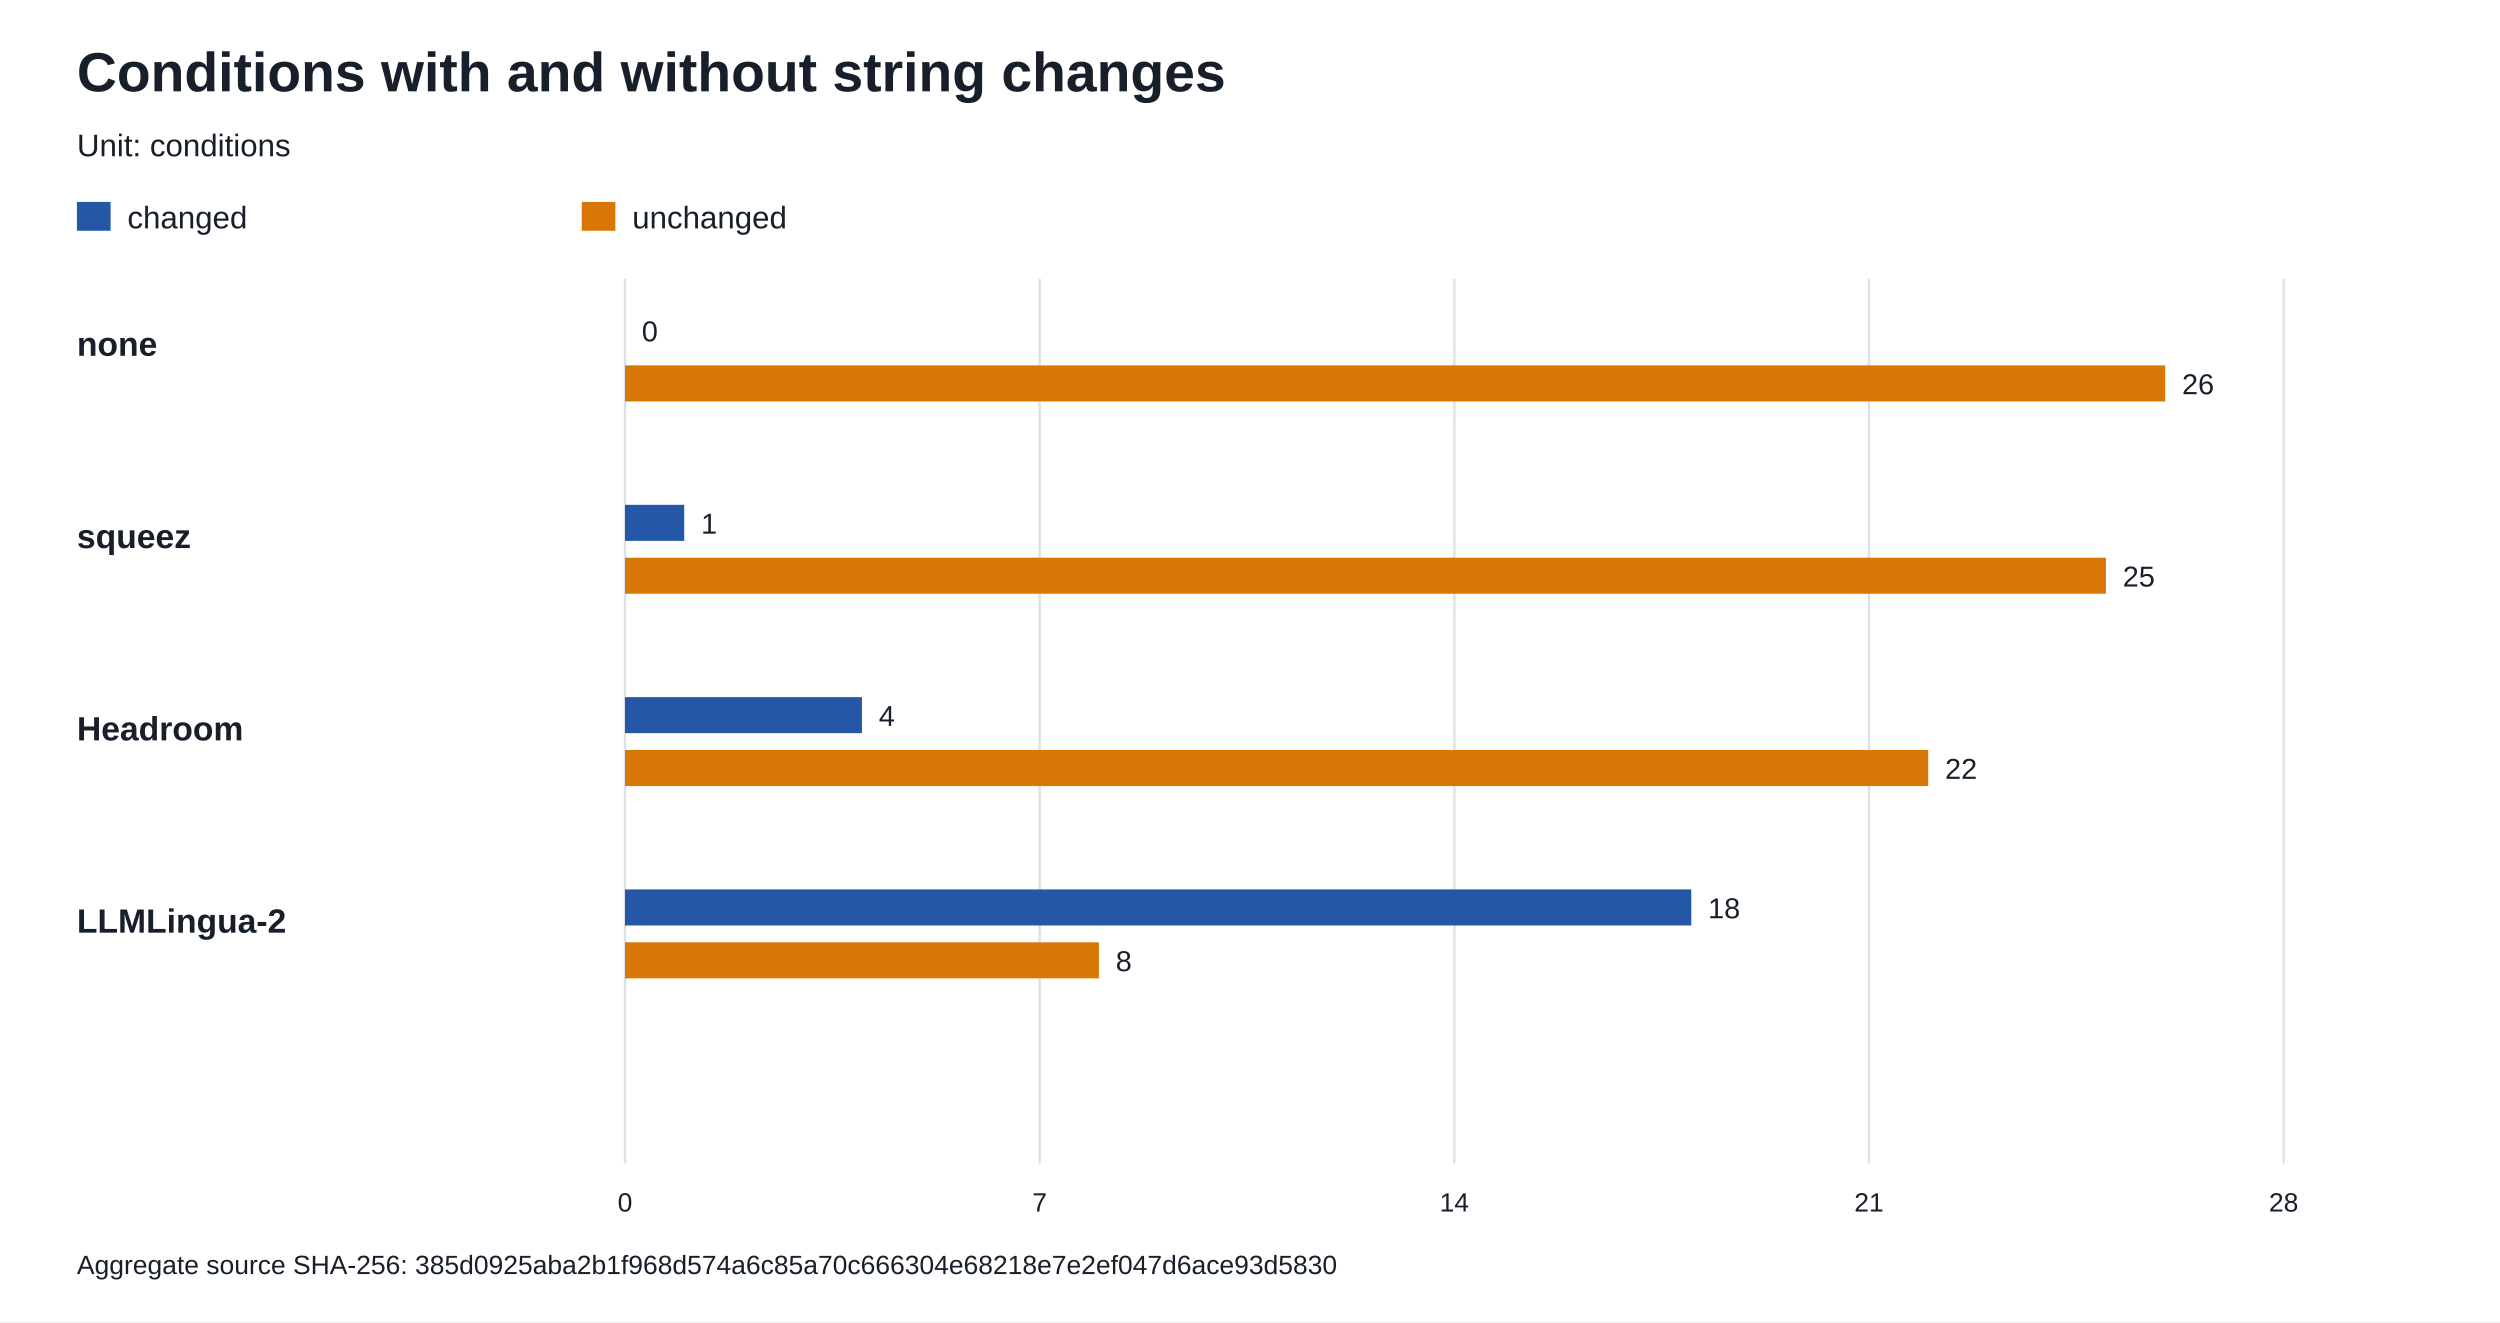
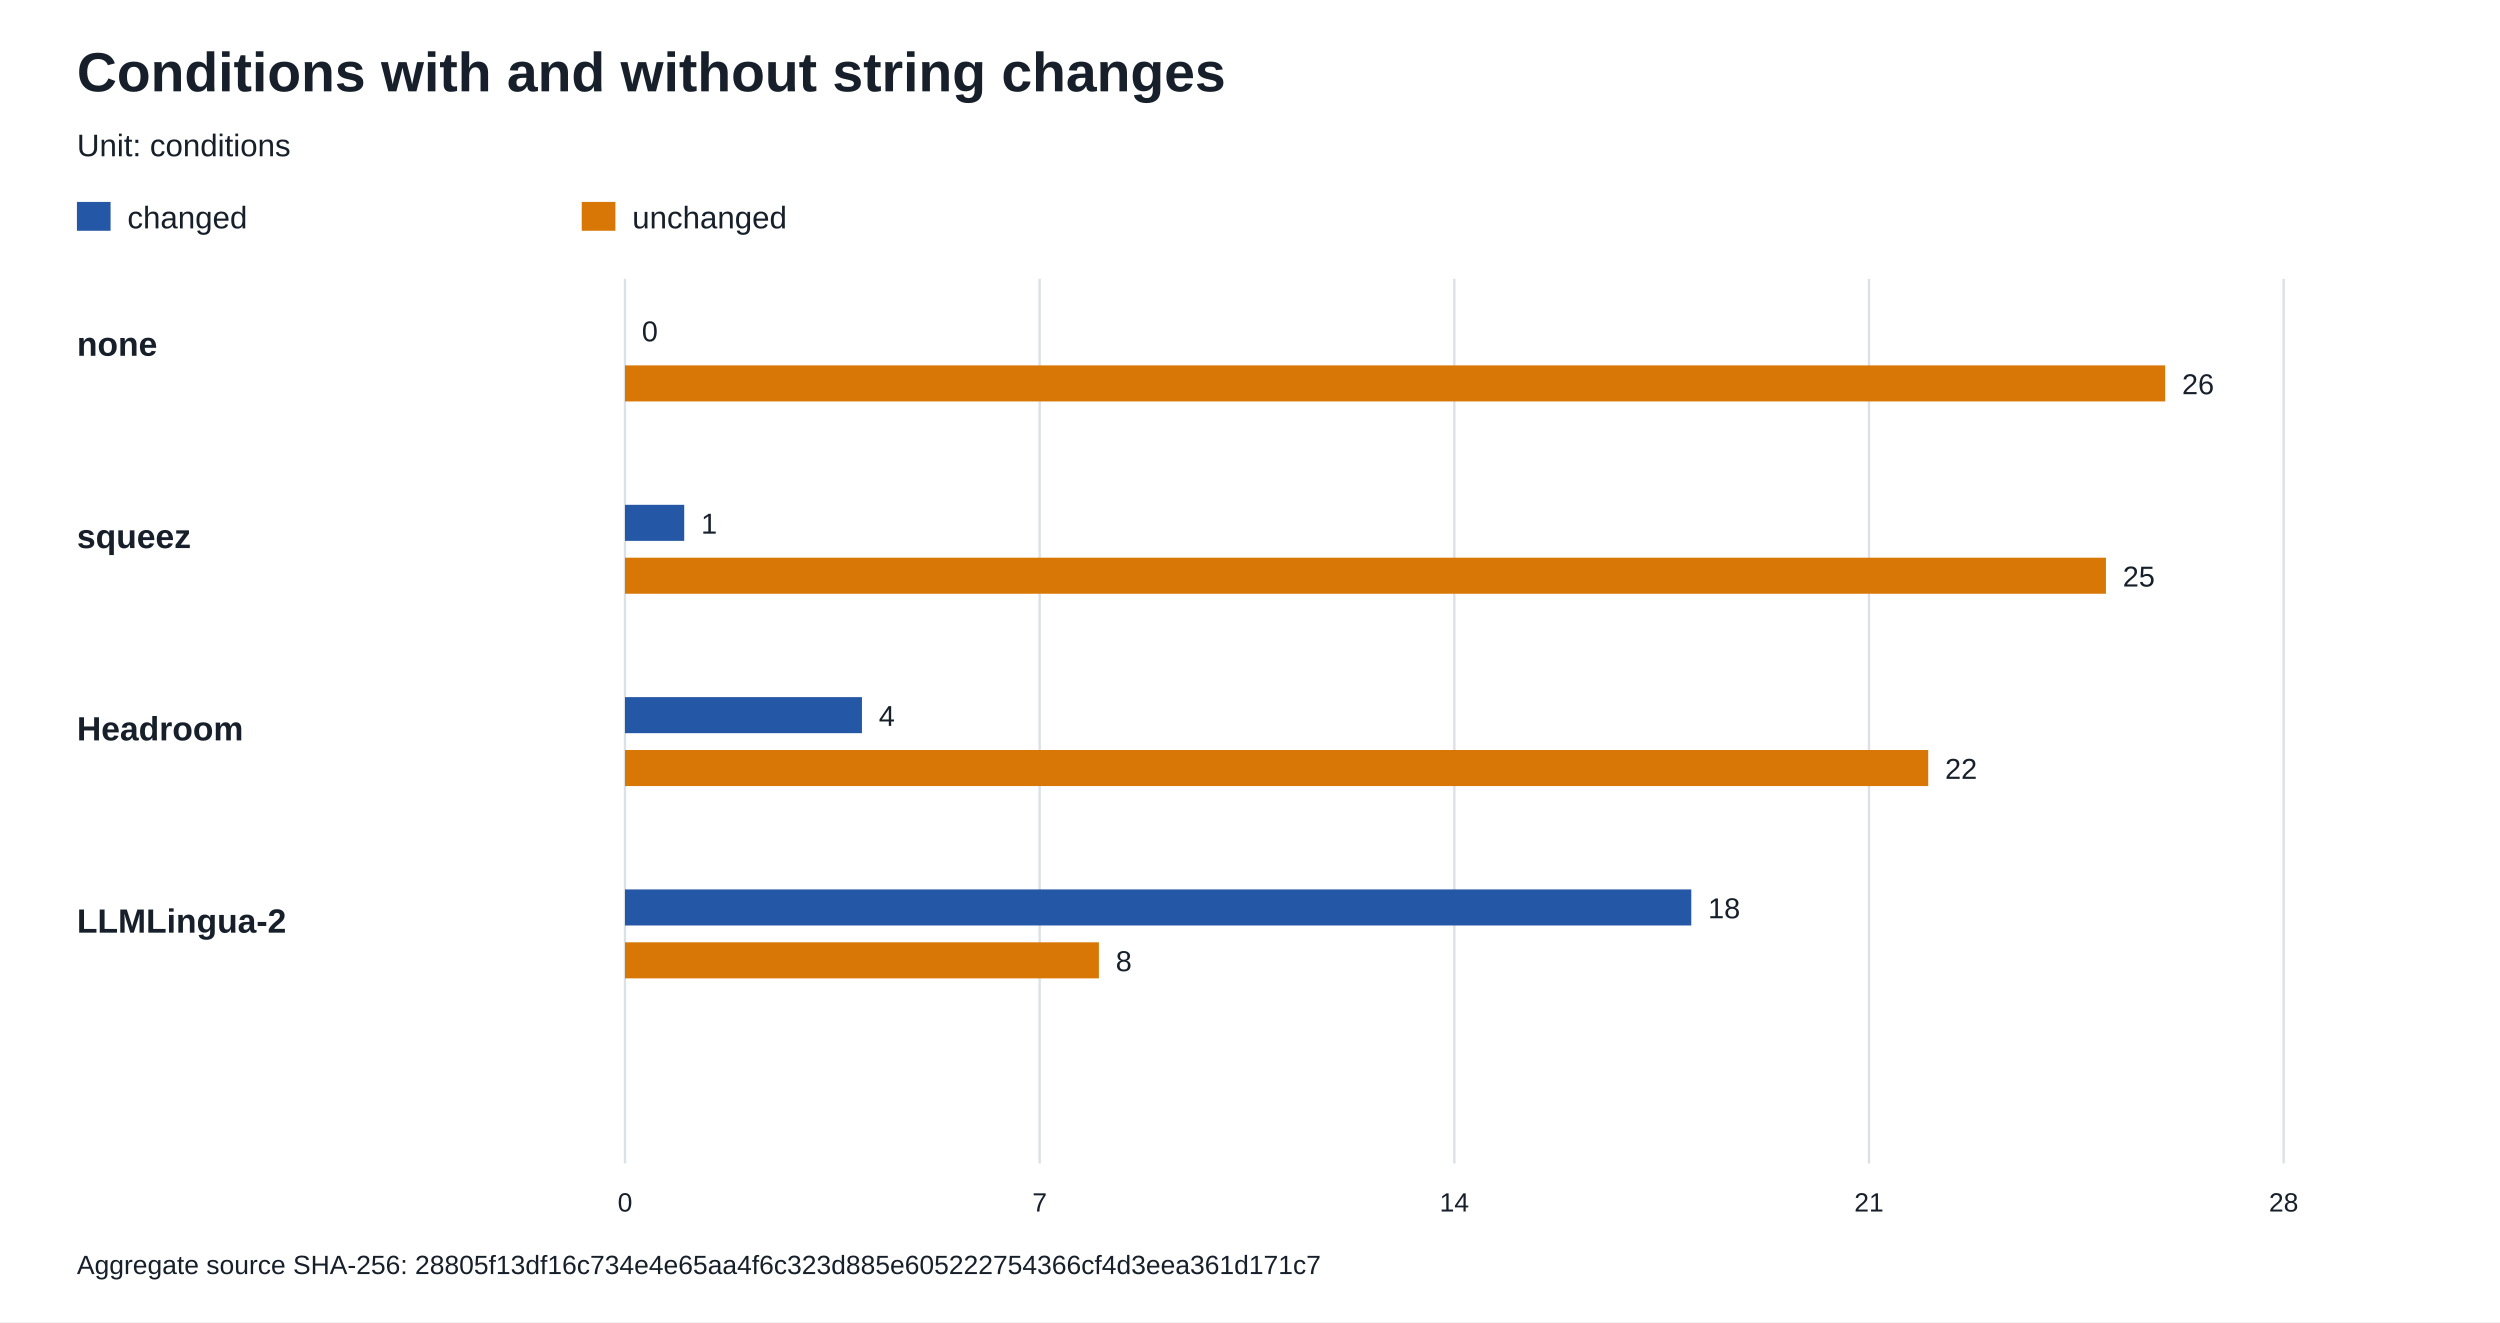
<svg xmlns="http://www.w3.org/2000/svg" width="1040" height="550" viewBox="0 0 1040 550" role="img" aria-labelledby="title desc">
  <rect width="100%" height="100%" fill="#ffffff" />
  <g font-family="Arial, sans-serif" font-variant-numeric="tabular-nums" fill="#17202a">
    <text x="32" y="38" font-size="23" font-weight="600">Conditions with and without string changes</text>
    <text x="32" y="65" font-size="13">Unit: conditions</text>
    <rect x="32" y="84" width="14" height="12" fill="#2457a6" />
    <text x="53" y="95" font-size="13">changed</text>
    <rect x="242" y="84" width="14" height="12" fill="#d97706" />
    <text x="263" y="95" font-size="13">unchanged</text>
    <path d="M260.00,116 V484" stroke="#dce1e6" />
    <text x="260.00" y="504" text-anchor="middle" font-size="11">0</text>
    <path d="M432.50,116 V484" stroke="#dce1e6" />
    <text x="432.50" y="504" text-anchor="middle" font-size="11">7</text>
    <path d="M605.00,116 V484" stroke="#dce1e6" />
    <text x="605.00" y="504" text-anchor="middle" font-size="11">14</text>
    <path d="M777.50,116 V484" stroke="#dce1e6" />
    <text x="777.50" y="504" text-anchor="middle" font-size="11">21</text>
    <path d="M950.00,116 V484" stroke="#dce1e6" />
    <text x="950.00" y="504" text-anchor="middle" font-size="11">28</text>
    <text x="32" y="148" font-size="14" font-weight="600">none</text>
    <rect x="260" y="130" width="0.000" height="15" fill="#2457a6" />
    <text x="267.000" y="142" font-size="12">0</text>
    <rect x="260" y="152" width="640.714" height="15" fill="#d97706" />
    <text x="907.714" y="164" font-size="12">26</text>
    <text x="32" y="228" font-size="14" font-weight="600">squeez</text>
    <rect x="260" y="210" width="24.643" height="15" fill="#2457a6" />
    <text x="291.643" y="222" font-size="12">1</text>
    <rect x="260" y="232" width="616.071" height="15" fill="#d97706" />
    <text x="883.071" y="244" font-size="12">25</text>
    <text x="32" y="308" font-size="14" font-weight="600">Headroom</text>
    <rect x="260" y="290" width="98.571" height="15" fill="#2457a6" />
    <text x="365.571" y="302" font-size="12">4</text>
    <rect x="260" y="312" width="542.143" height="15" fill="#d97706" />
    <text x="809.143" y="324" font-size="12">22</text>
    <text x="32" y="388" font-size="14" font-weight="600">LLMLingua-2</text>
    <rect x="260" y="370" width="443.571" height="15" fill="#2457a6" />
    <text x="710.571" y="382" font-size="12">18</text>
    <rect x="260" y="392" width="197.143" height="15" fill="#d97706" />
    <text x="464.143" y="404" font-size="12">8</text>
-     <text x="32" y="530" font-size="11">Aggregate source SHA-256: 385d0925aba2b1f968d574a6c85a70c666304e68218e7e2ef047d6ace93d5830</text>
+     <text x="32" y="530" font-size="11">Aggregate source SHA-256: 28805f13df16c734e4e65aa4f6c323d885e605222754366cf4d3eea361d171c7</text>
  </g>
</svg>
